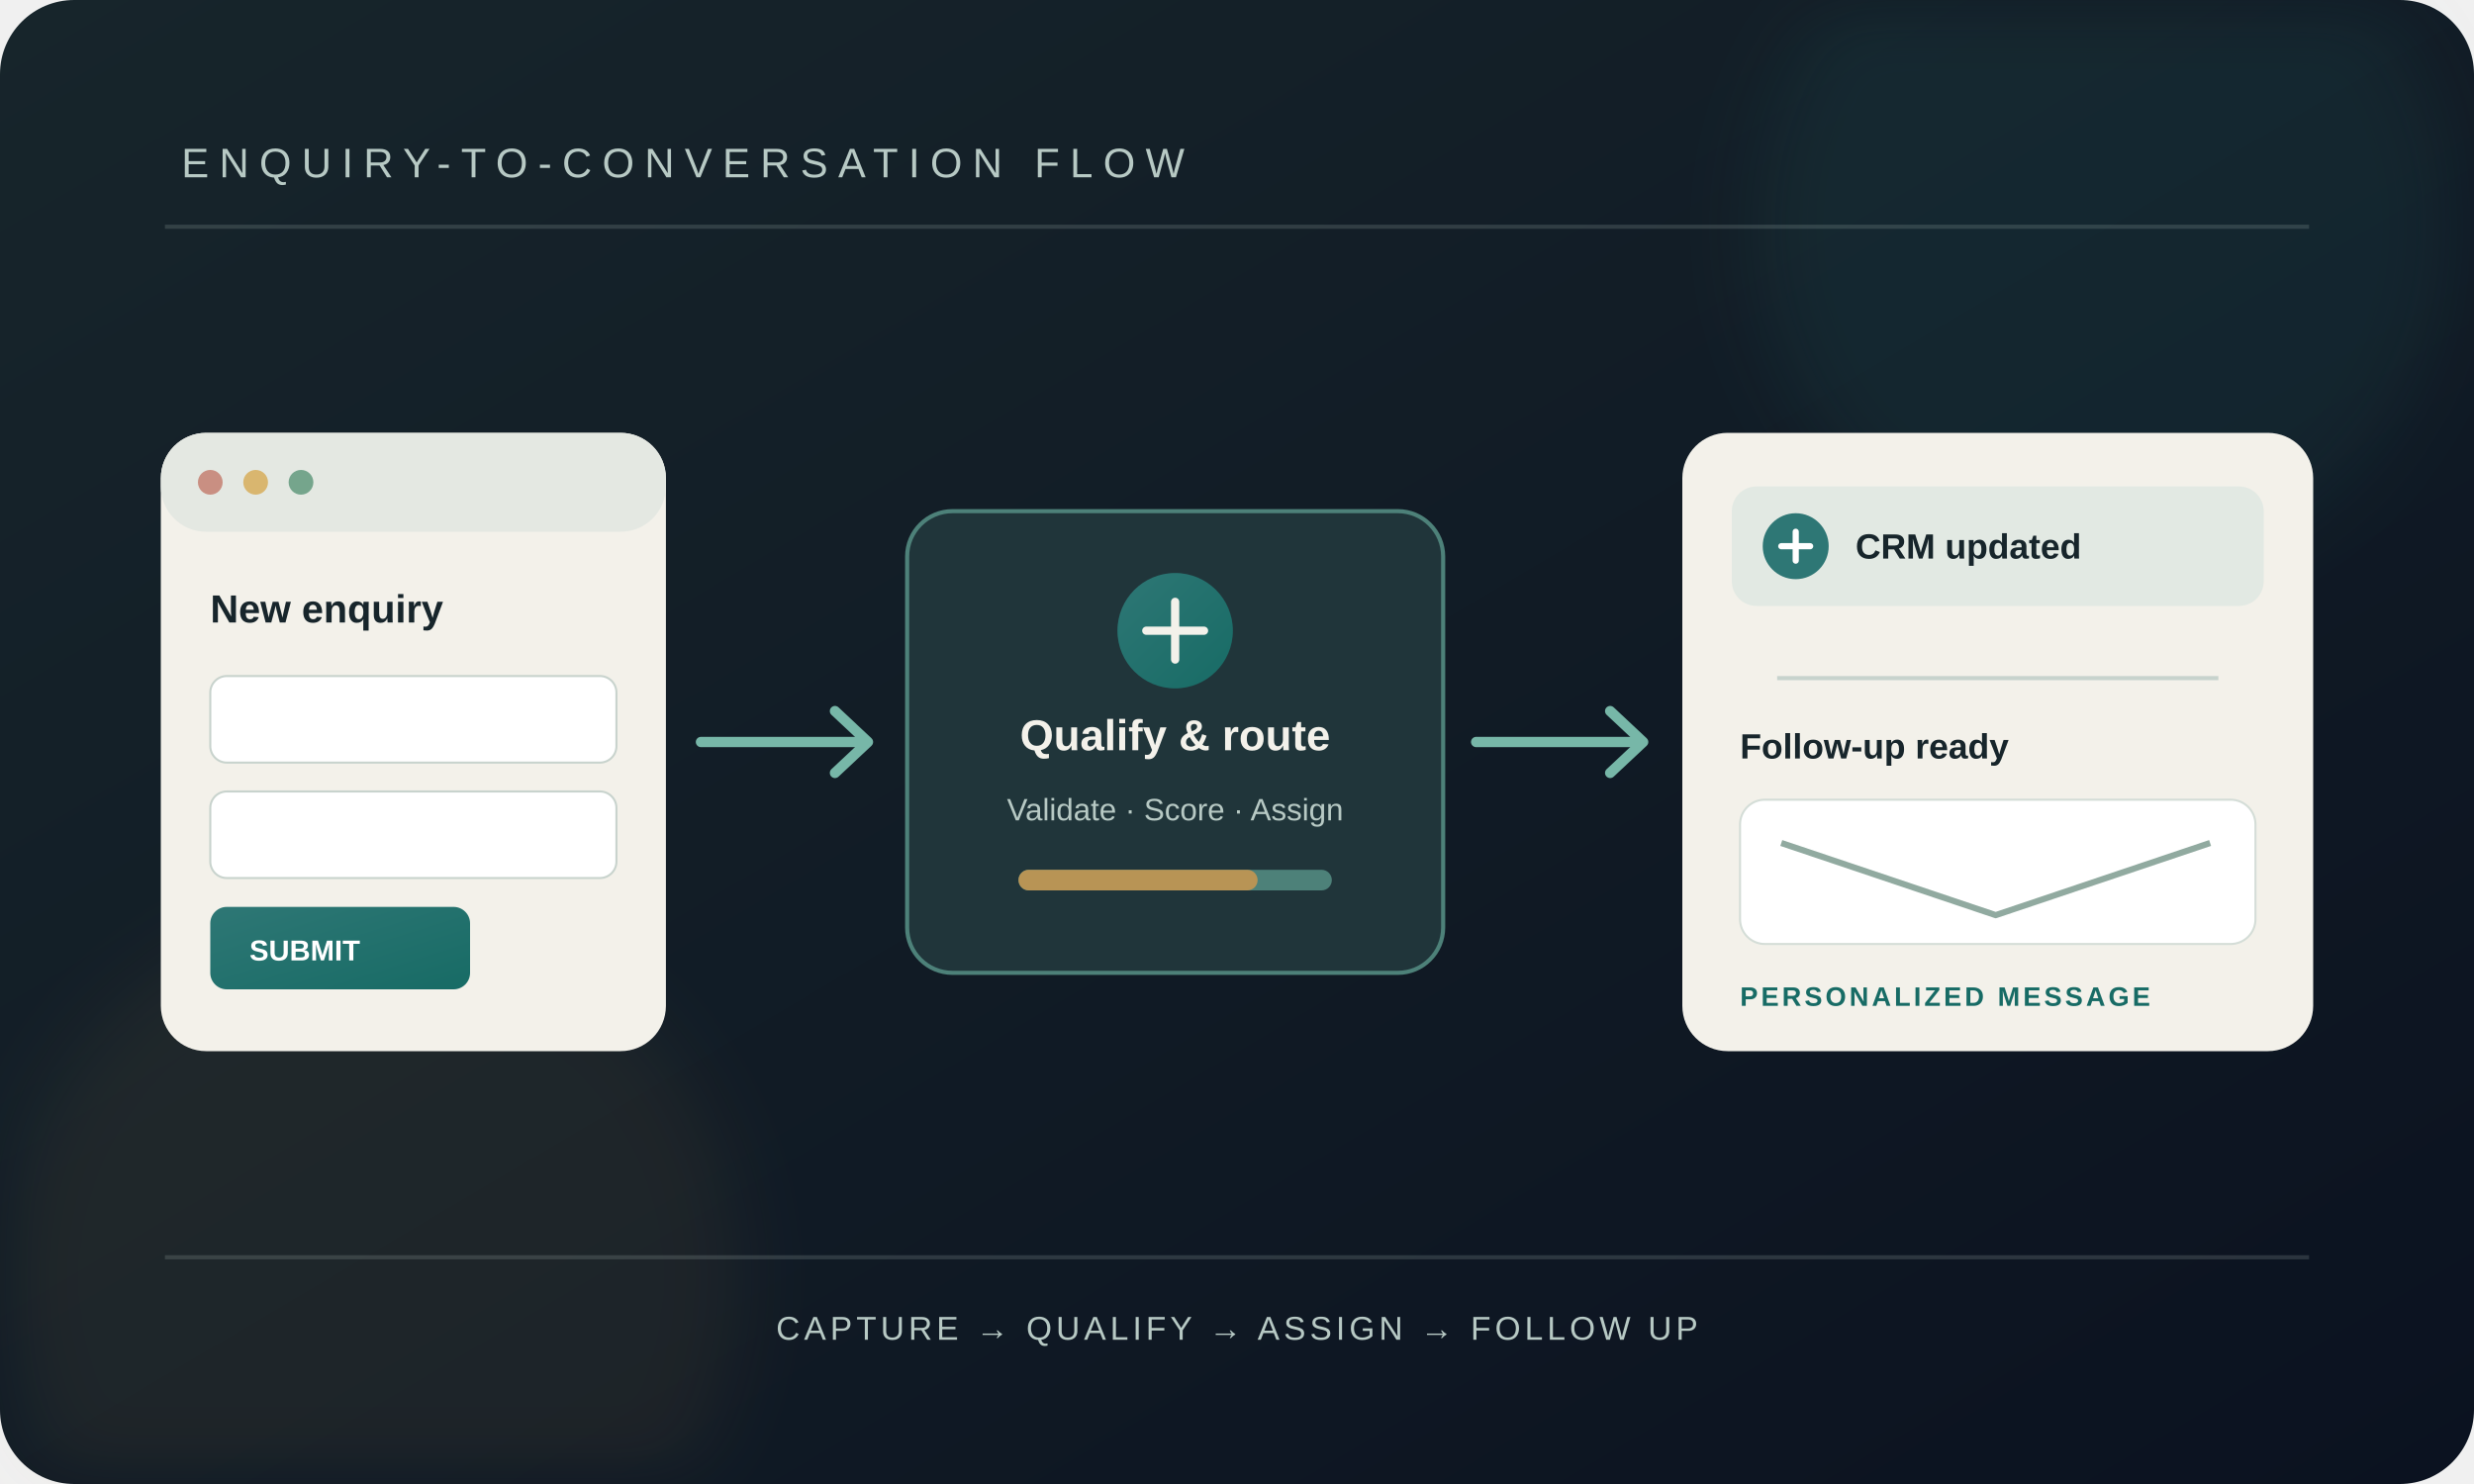
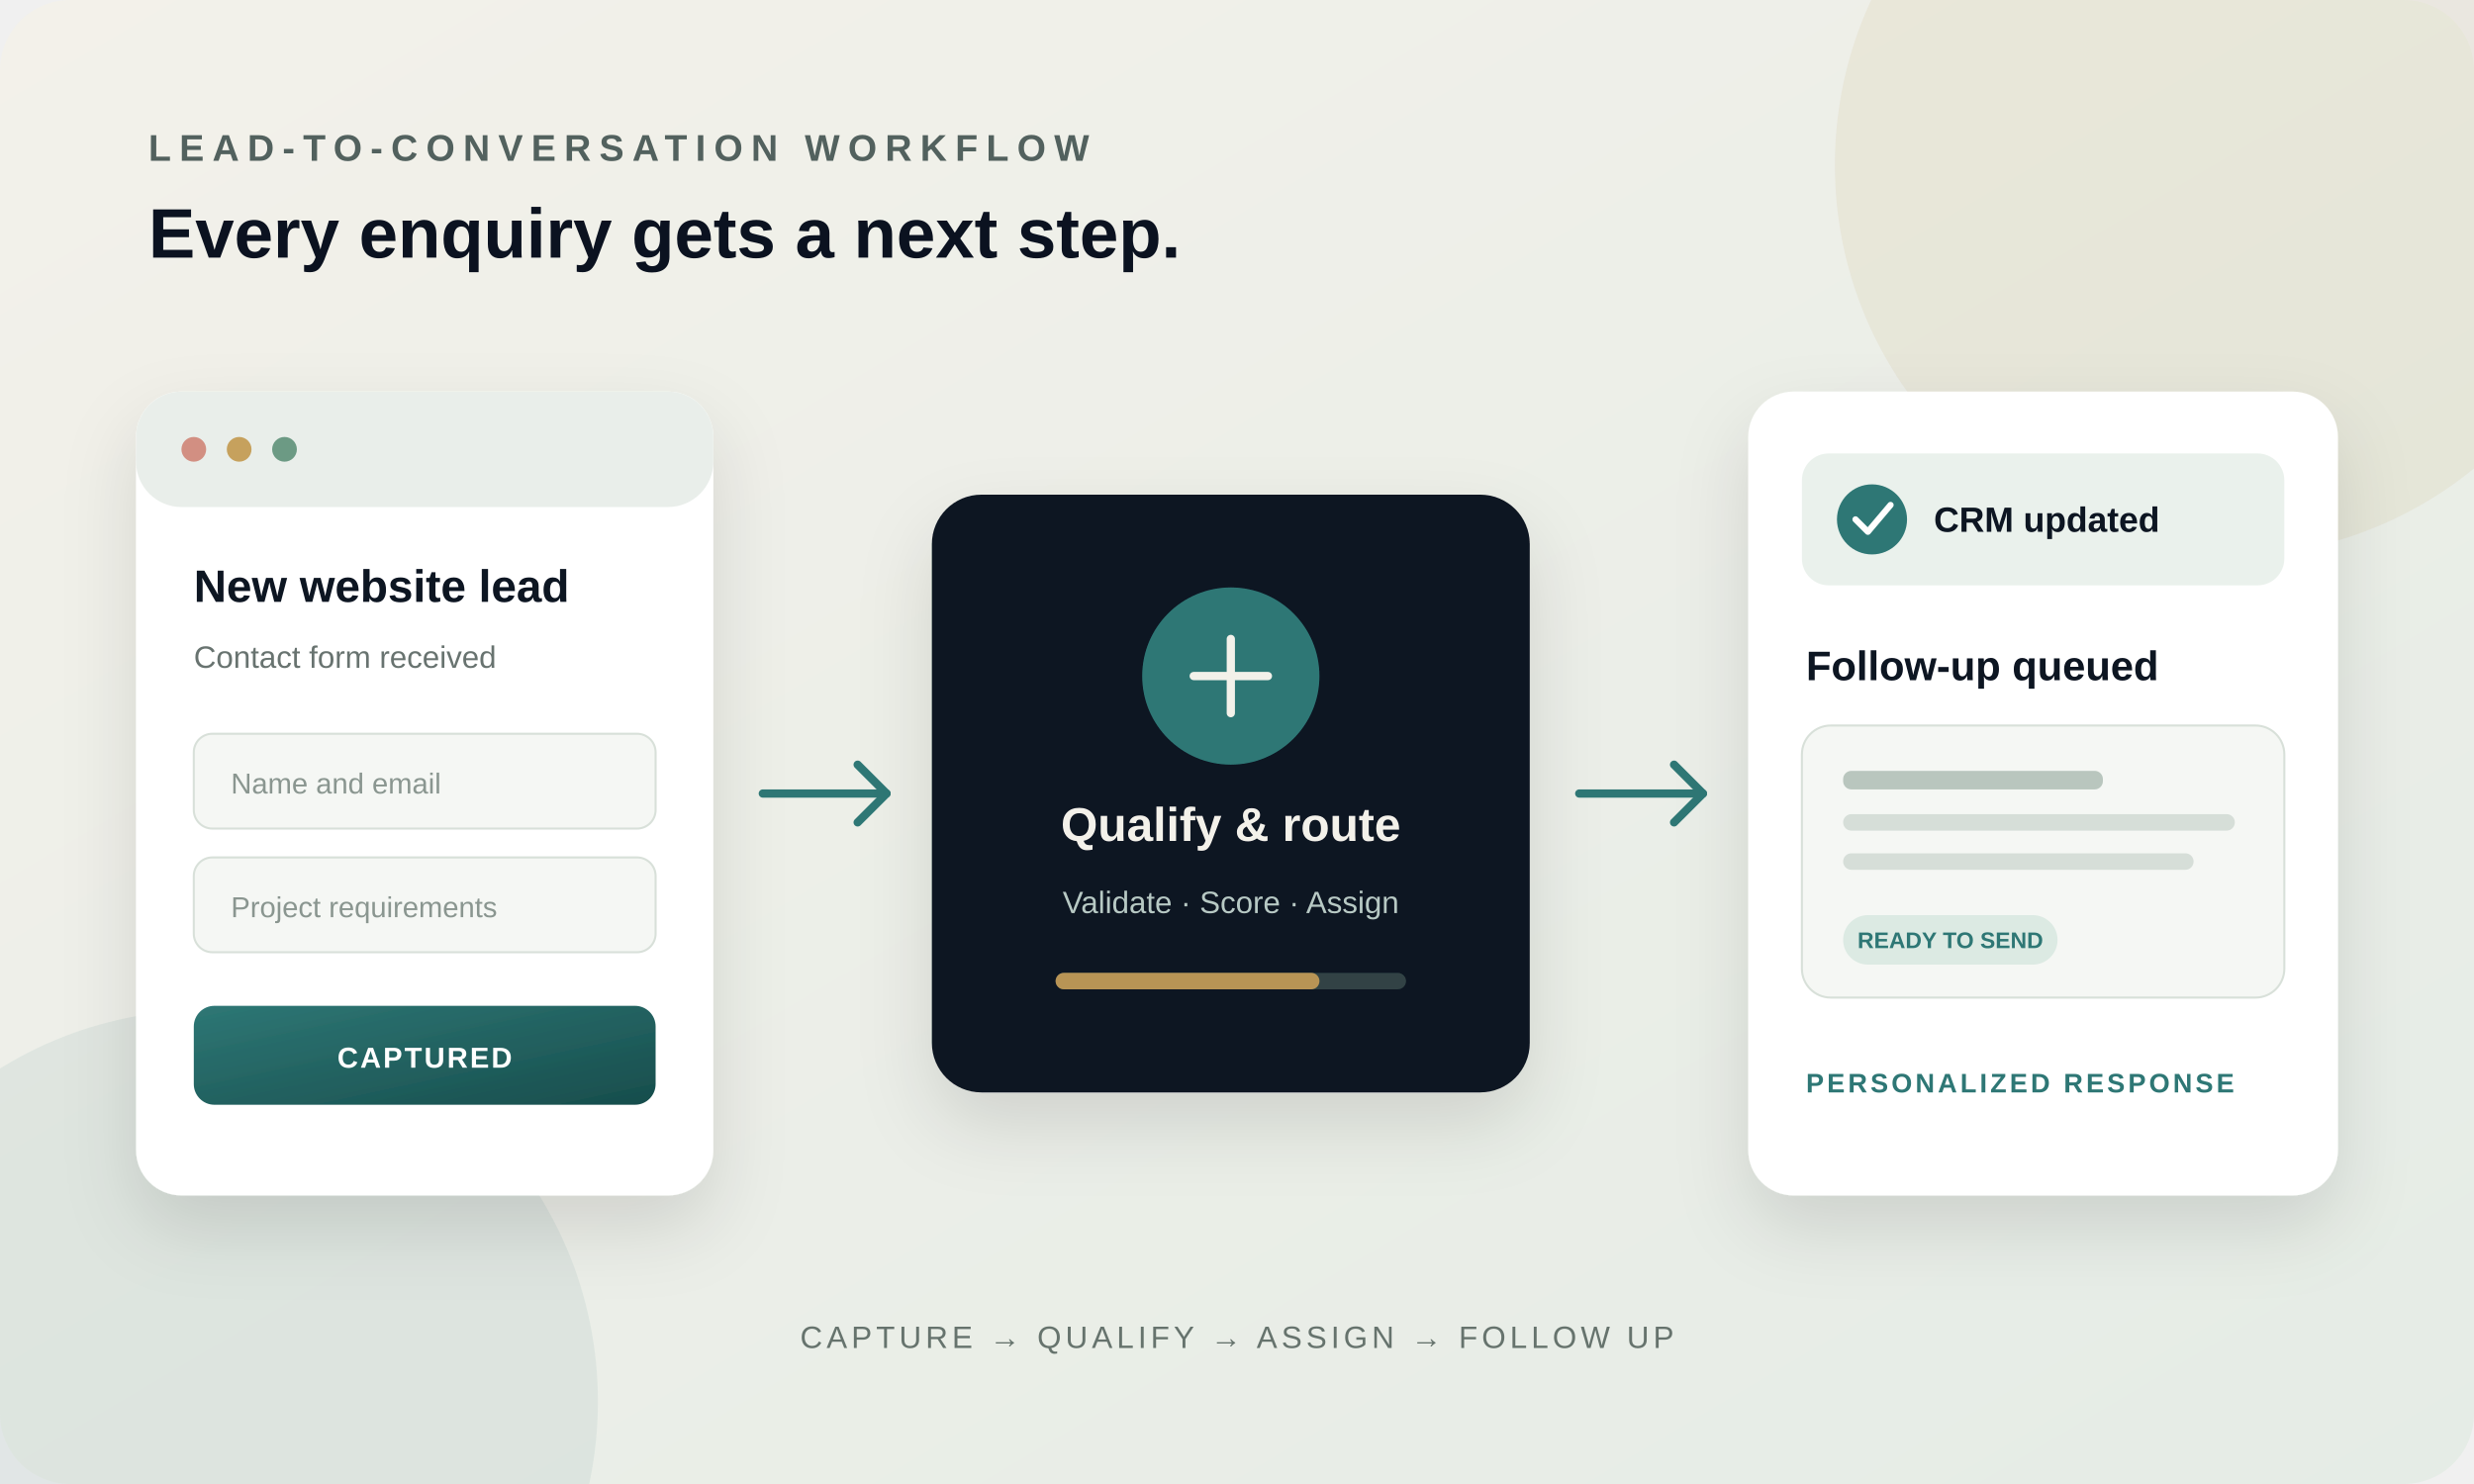
<svg xmlns="http://www.w3.org/2000/svg" viewBox="0 0 1200 720" role="img" aria-labelledby="title desc">
  <defs>
-     <linearGradient id="bg" x2="1" y2="1">
-       <stop stop-color="#17252B" />
-       <stop offset="1" stop-color="#0B1220" />
+     <linearGradient id="canvas" x1="0" y1="0" x2="1" y2="1">
+       <stop stop-color="#F3F1EA" />
+       <stop offset="1" stop-color="#E5ECE6" />
    </linearGradient>
-     <linearGradient id="teal" x2="1" y2="1">
+     <linearGradient id="teal" x1="0" y1="0" x2="1" y2="1">
      <stop stop-color="#2E7775" />
-       <stop offset="1" stop-color="#176B65" />
+       <stop offset="1" stop-color="#174D4C" />
    </linearGradient>
-     <filter id="shadow">
-       <feGaussianBlur stdDeviation="18" />
+     <filter id="shadow" x="-20%" y="-20%" width="140%" height="150%">
+       <feDropShadow dx="0" dy="16" stdDeviation="18" flood-color="#0B1220" flood-opacity=".12" />
    </filter>
  </defs>
-   <rect width="1200" height="720" rx="36" fill="url(#bg)" />
-   <circle cx="1020" cy="110" r="170" fill="#2E7775" opacity=".12" filter="url(#shadow)" />
-   <circle cx="180" cy="620" r="180" fill="#B89455" opacity=".08" filter="url(#shadow)" />
-   <g stroke="#B7C9C4" stroke-opacity=".18" stroke-width="2">
-     <path d="M80 110H1120M80 610H1120" />
+   <rect width="1200" height="720" rx="34" fill="url(#canvas)" />
+   <circle cx="1080" cy="80" r="190" fill="#B89455" opacity=".10" />
+   <circle cx="100" cy="680" r="190" fill="#2E7775" opacity=".08" />
+   <text x="72" y="78" fill="#52615E" font-family="Arial,sans-serif" font-size="18" font-weight="700" letter-spacing="4">LEAD-TO-CONVERSATION WORKFLOW</text>
+   <text x="72" y="125" fill="#0B1220" font-family="Arial,sans-serif" font-size="34" font-weight="700">Every enquiry gets a next step.</text>
+   <g filter="url(#shadow)">
+     <rect x="66" y="190" width="280" height="390" rx="22" fill="#FFFFFF" />
+     <rect x="66" y="190" width="280" height="56" rx="22" fill="#E9EEEA" />
+     <circle cx="94" cy="218" r="6" fill="#D28F82" />
+     <circle cx="116" cy="218" r="6" fill="#C6A15D" />
+     <circle cx="138" cy="218" r="6" fill="#6C9A84" />
+     <text x="94" y="292" fill="#0B1220" font-family="Arial,sans-serif" font-size="22" font-weight="700">New website lead</text>
+     <text x="94" y="324" fill="#68736F" font-family="Arial,sans-serif" font-size="15">Contact form received</text>
+     <rect x="94" y="356" width="224" height="46" rx="9" fill="#F5F7F4" stroke="#D8E0D9" />
+     <text x="112" y="385" fill="#8A9690" font-family="Arial,sans-serif" font-size="14">Name and email</text>
+     <rect x="94" y="416" width="224" height="46" rx="9" fill="#F5F7F4" stroke="#D8E0D9" />
+     <text x="112" y="445" fill="#8A9690" font-family="Arial,sans-serif" font-size="14">Project requirements</text>
+     <rect x="94" y="488" width="224" height="48" rx="10" fill="url(#teal)" />
+     <text x="206" y="518" text-anchor="middle" fill="#FFFFFF" font-family="Arial,sans-serif" font-size="14" font-weight="700" letter-spacing="1">CAPTURED</text>
  </g>
-   <text x="88" y="86" fill="#B7C9C4" font-family="Arial,sans-serif" font-size="20" letter-spacing="5">ENQUIRY-TO-CONVERSATION FLOW</text>
-   <g transform="translate(78 210)">
-     <rect width="245" height="300" rx="22" fill="#F3F1EA" />
-     <rect x="0" y="0" width="245" height="48" rx="22" fill="#E4E8E2" />
-     <circle cx="24" cy="24" r="6" fill="#C98F82" />
-     <circle cx="46" cy="24" r="6" fill="#D9B66F" />
-     <circle cx="68" cy="24" r="6" fill="#75A58C" />
-     <text x="24" y="92" fill="#17252B" font-family="Arial,sans-serif" font-size="19" font-weight="700">New enquiry</text>
-     <rect x="24" y="118" width="197" height="42" rx="8" fill="#fff" stroke="#C8D3CD" />
-     <rect x="24" y="174" width="197" height="42" rx="8" fill="#fff" stroke="#C8D3CD" />
-     <rect x="24" y="230" width="126" height="40" rx="8" fill="url(#teal)" />
-     <text x="43" y="256" fill="#fff" font-family="Arial,sans-serif" font-size="14" font-weight="700">SUBMIT</text>
+   <path d="M370 385H430" stroke="#2E7775" stroke-width="4" stroke-linecap="round" />
+   <path d="m416 371 14 14-14 14" fill="none" stroke="#2E7775" stroke-width="4" stroke-linecap="round" stroke-linejoin="round" />
+   <g filter="url(#shadow)">
+     <rect x="452" y="240" width="290" height="290" rx="24" fill="#0B1220" />
+     <circle cx="597" cy="328" r="43" fill="#2E7775" />
+     <path d="M579 328h36M597 310v36" stroke="#F3F1EA" stroke-width="4" stroke-linecap="round" />
+     <text x="597" y="408" text-anchor="middle" fill="#F3F1EA" font-family="Arial,sans-serif" font-size="23" font-weight="700">Qualify &amp; route</text>
+     <text x="597" y="443" text-anchor="middle" fill="#B7C9C4" font-family="Arial,sans-serif" font-size="15">Validate · Score · Assign</text>
+     <rect x="512" y="472" width="170" height="8" rx="4" fill="#304344" />
+     <rect x="512" y="472" width="128" height="8" rx="4" fill="#B89455" />
  </g>
-   <path d="M340 360H420" stroke="#77B7A8" stroke-width="5" stroke-linecap="round" />
-   <path d="m405 345 16 15-16 15" fill="none" stroke="#77B7A8" stroke-width="5" stroke-linecap="round" stroke-linejoin="round" />
-   <g transform="translate(440 248)">
-     <rect width="260" height="224" rx="22" fill="#20353A" stroke="#4D8179" stroke-width="2" />
-     <circle cx="130" cy="58" r="28" fill="url(#teal)" />
-     <path d="M116 58h28M130 44v28" stroke="#F3F1EA" stroke-width="4" stroke-linecap="round" />
-     <text x="130" y="116" text-anchor="middle" fill="#F3F1EA" font-family="Arial,sans-serif" font-size="21" font-weight="700">Qualify &amp; route</text>
-     <text x="130" y="150" text-anchor="middle" fill="#B7C9C4" font-family="Arial,sans-serif" font-size="15">Validate · Score · Assign</text>
-     <rect x="54" y="174" width="152" height="10" rx="5" fill="#4D8179" />
-     <rect x="54" y="174" width="116" height="10" rx="5" fill="#B89455" />
+   <path d="M766 385H826" stroke="#2E7775" stroke-width="4" stroke-linecap="round" />
+   <path d="m812 371 14 14-14 14" fill="none" stroke="#2E7775" stroke-width="4" stroke-linecap="round" stroke-linejoin="round" />
+   <g filter="url(#shadow)">
+     <rect x="848" y="190" width="286" height="390" rx="22" fill="#FFFFFF" />
+     <rect x="874" y="220" width="234" height="64" rx="13" fill="#EAF1EC" />
+     <circle cx="908" cy="252" r="17" fill="#2E7775" />
+     <path d="m900 252 6 6 11-13" fill="none" stroke="#FFFFFF" stroke-width="3" stroke-linecap="round" stroke-linejoin="round" />
+     <text x="938" y="258" fill="#0B1220" font-family="Arial,sans-serif" font-size="17" font-weight="700">CRM updated</text>
+     <text x="876" y="330" fill="#0B1220" font-family="Arial,sans-serif" font-size="20" font-weight="700">Follow-up queued</text>
+     <rect x="874" y="352" width="234" height="132" rx="14" fill="#F5F7F4" stroke="#D8E0D9" />
+     <rect x="894" y="374" width="126" height="9" rx="4" fill="#B9C6BE" />
+     <rect x="894" y="395" width="190" height="8" rx="4" fill="#D6DED8" />
+     <rect x="894" y="414" width="170" height="8" rx="4" fill="#D6DED8" />
+     <rect x="894" y="444" width="104" height="24" rx="12" fill="#DCEAE3" />
+     <text x="946" y="460" text-anchor="middle" fill="#2E7775" font-family="Arial,sans-serif" font-size="11" font-weight="700">READY TO SEND</text>
+     <text x="876" y="530" fill="#2E7775" font-family="Arial,sans-serif" font-size="13" font-weight="700" letter-spacing="1.5">PERSONALIZED RESPONSE</text>
  </g>
-   <path d="M716 360H796" stroke="#77B7A8" stroke-width="5" stroke-linecap="round" />
-   <path d="m781 345 16 15-16 15" fill="none" stroke="#77B7A8" stroke-width="5" stroke-linecap="round" stroke-linejoin="round" />
-   <g transform="translate(816 210)">
-     <rect width="306" height="300" rx="22" fill="#F3F1EA" />
-     <rect x="24" y="26" width="258" height="58" rx="12" fill="#E2E9E3" />
-     <circle cx="55" cy="55" r="16" fill="#2E7775" />
-     <path d="M48 55h14M55 48v14" stroke="#fff" stroke-width="3" stroke-linecap="round" />
-     <text x="84" y="61" fill="#17252B" font-family="Arial,sans-serif" font-size="17" font-weight="700">CRM updated</text>
-     <path d="M46 119h214" stroke="#C7D3CD" stroke-width="2" />
-     <text x="28" y="158" fill="#17252B" font-family="Arial,sans-serif" font-size="17" font-weight="700">Follow-up ready</text>
-     <rect x="28" y="178" width="250" height="70" rx="12" fill="#fff" stroke="#D4DDD7" />
-     <path d="m48 199 104 35 104-35" fill="none" stroke="#91AAA0" stroke-width="3" stroke-linejoin="round" />
-     <text x="28" y="278" fill="#176B65" font-family="Arial,sans-serif" font-size="13" font-weight="700" letter-spacing="1.5">PERSONALIZED MESSAGE</text>
-   </g>
-   <text x="600" y="650" text-anchor="middle" fill="#B7C9C4" font-family="Arial,sans-serif" font-size="16" letter-spacing="2">CAPTURE  →  QUALIFY  →  ASSIGN  →  FOLLOW UP</text>
+   <text x="600" y="654" text-anchor="middle" fill="#66736D" font-family="Arial,sans-serif" font-size="15" letter-spacing="2">CAPTURE  →  QUALIFY  →  ASSIGN  →  FOLLOW UP</text>
</svg>
